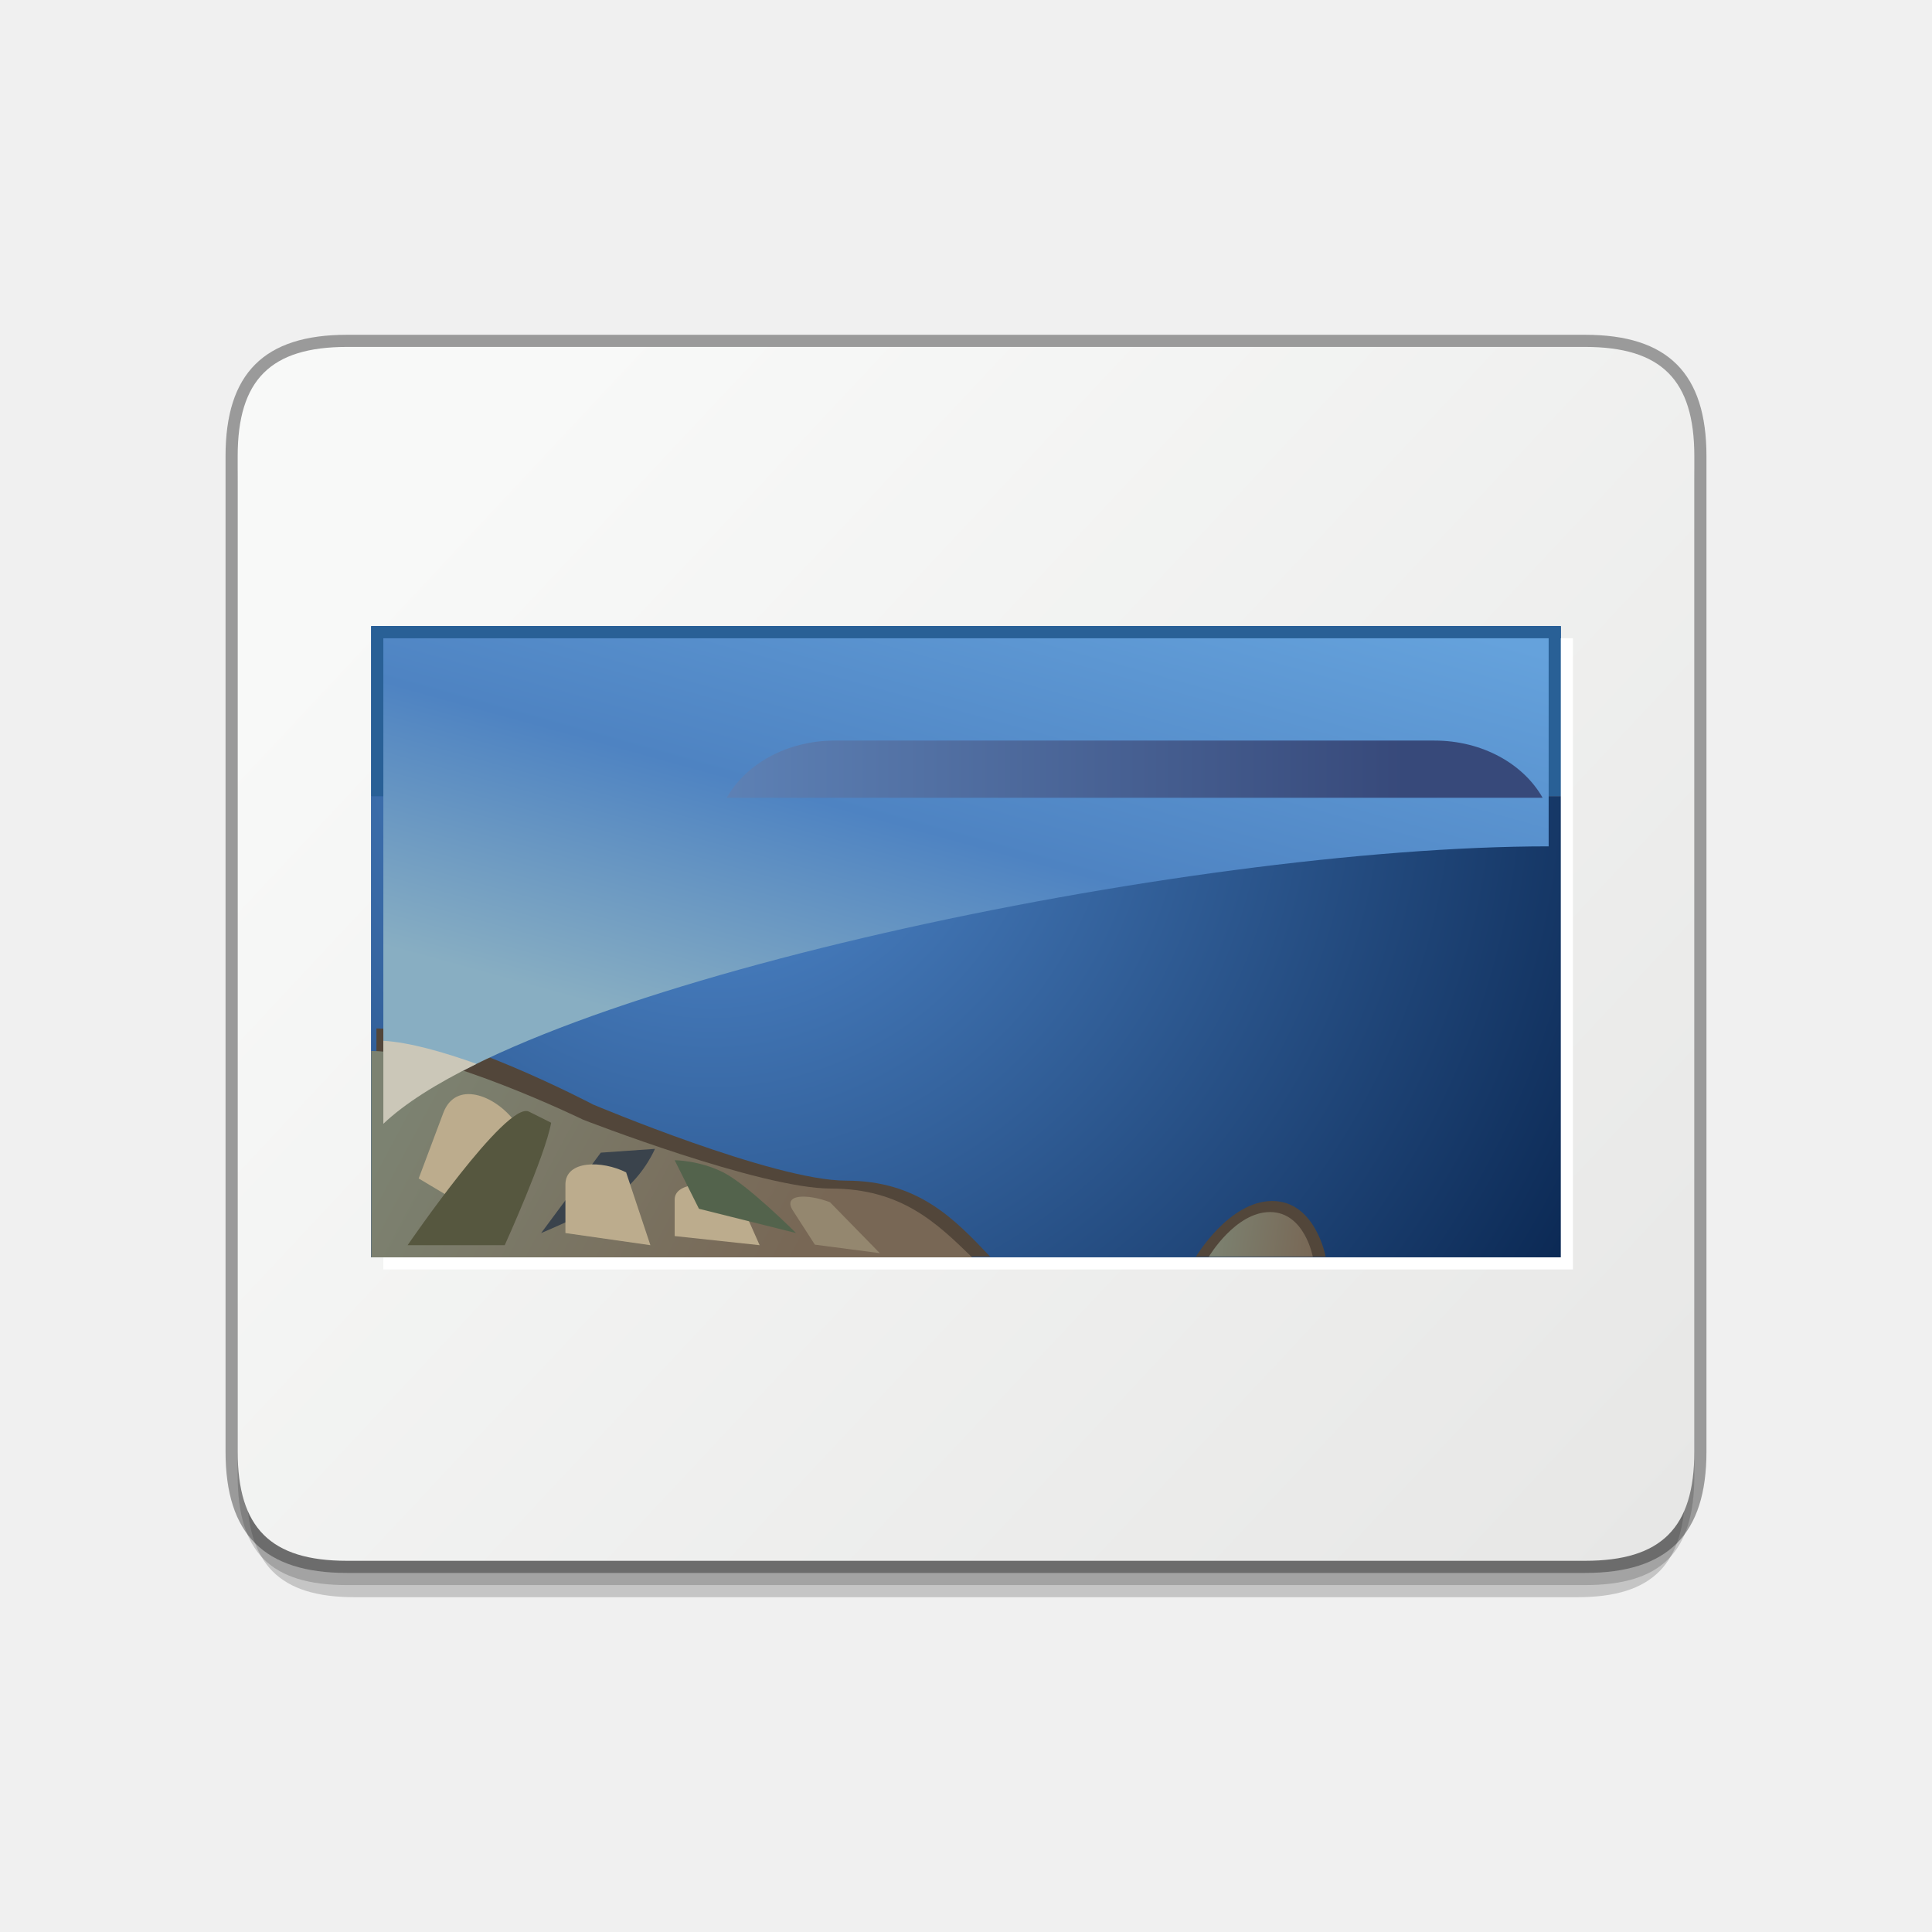
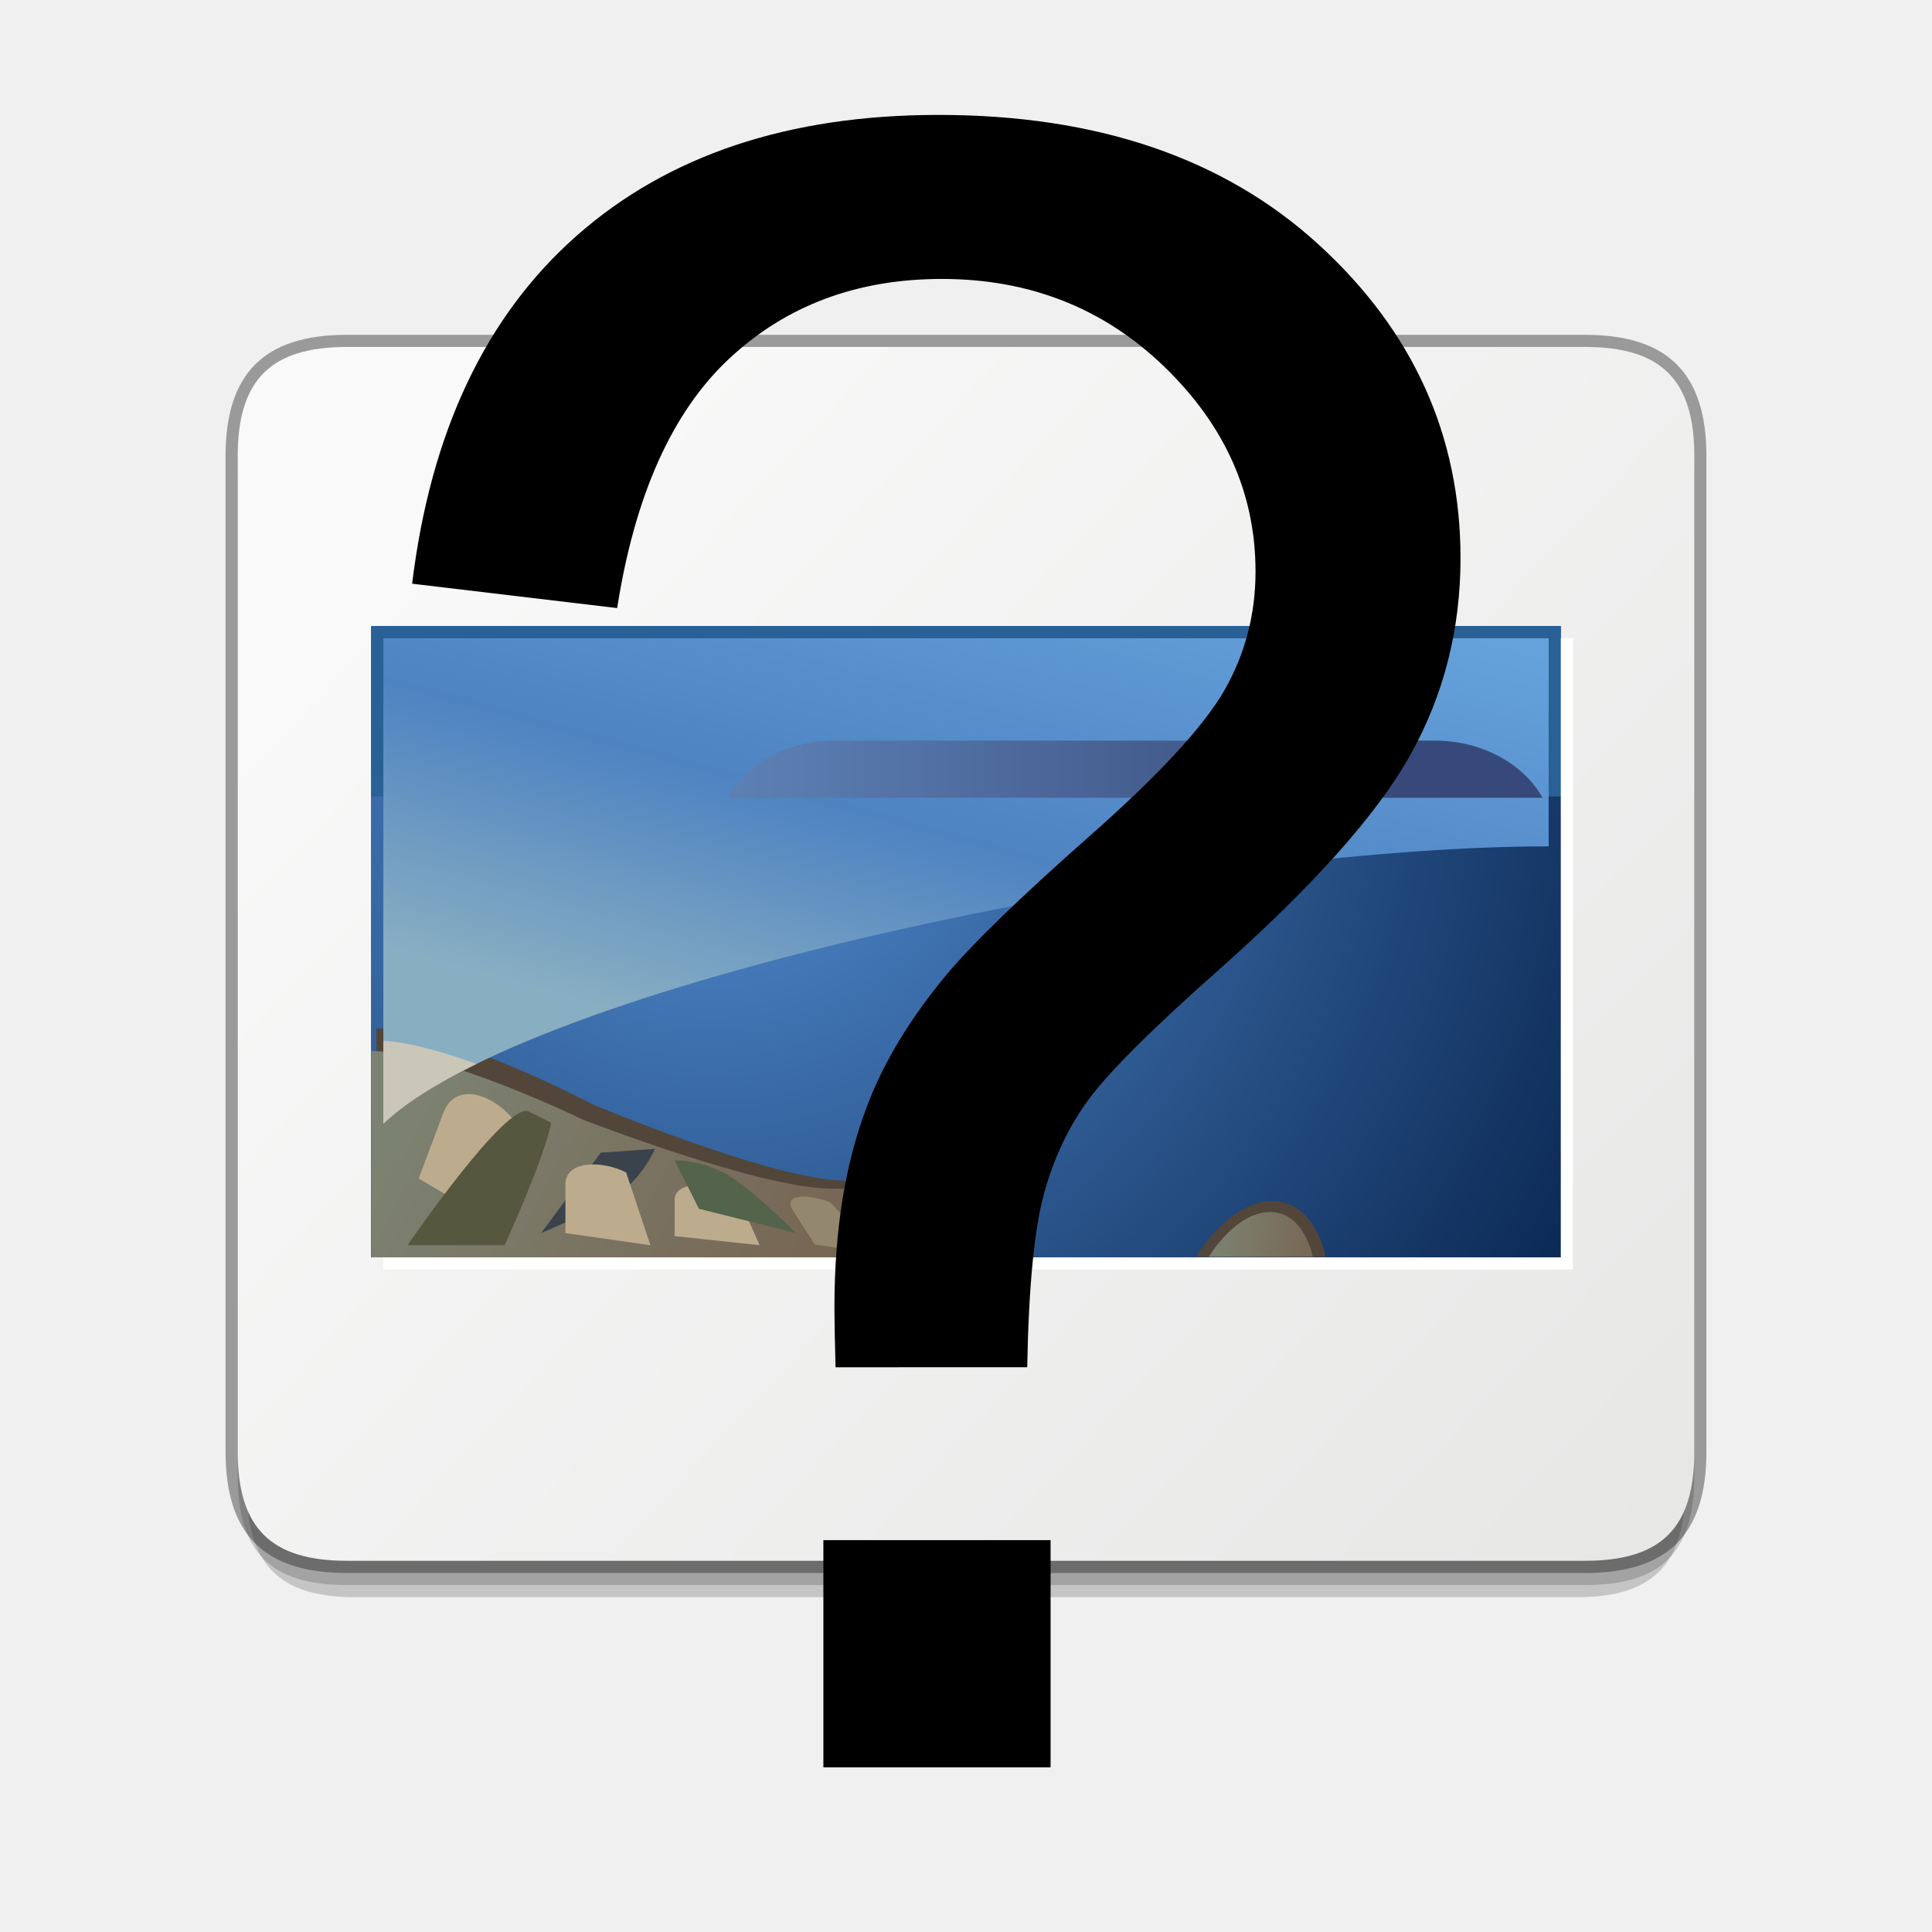
- <svg xmlns="http://www.w3.org/2000/svg" width="128" height="128" id="svg3816" version="1.1">
+ <svg xmlns="http://www.w3.org/2000/svg" xmlns:xlink="http://www.w3.org/1999/xlink" version="1.1" width="50" height="50" id="svg3816">
  <defs id="defs3818">
-     <linearGradient gradientUnits="userSpaceOnUse" id="XMLID_12_" y2="47.786" x2="101.25" y1="47.786" x1="41">
-       <stop offset="0" style="stop-color:#6085b9;stop-opacity:1" id="stop60" />
-       <stop offset="1" style="stop-color:#37497a;stop-opacity:1" id="stop62" />
+     <linearGradient x1="41" y1="47.786" x2="101.25" y2="47.786" id="XMLID_12_" gradientUnits="userSpaceOnUse">
+       <stop id="stop60" style="stop-color:#6085b9;stop-opacity:1" offset="0" />
+       <stop id="stop62" style="stop-color:#37497a;stop-opacity:1" offset="1" />
    </linearGradient>
-     <linearGradient gradientTransform="matrix(1,0,-0.1353,0.9324,11.5082,5.4565)" gradientUnits="userSpaceOnUse" id="XMLID_11_" y2="86.504" x2="94.035" y1="86.504" x1="85.464">
-       <stop offset="0" style="stop-color:#7c8271;stop-opacity:1" id="stop53" />
-       <stop offset="1" style="stop-color:#786755;stop-opacity:1" id="stop55" />
+     <linearGradient x1="85.464" y1="86.504" x2="94.035" y2="86.504" id="XMLID_11_" gradientUnits="userSpaceOnUse" gradientTransform="matrix(1,0,-0.1353,0.9324,11.5082,5.4565)">
+       <stop id="stop53" style="stop-color:#7c8271;stop-opacity:1" offset="0" />
+       <stop id="stop55" style="stop-color:#786755;stop-opacity:1" offset="1" />
    </linearGradient>
-     <linearGradient gradientUnits="userSpaceOnUse" id="XMLID_10_" y2="91.775" x2="49.125" y1="75.538" x1="18.682">
-       <stop offset="0" style="stop-color:#7c8271;stop-opacity:1" id="stop42" />
-       <stop offset="1" style="stop-color:#786755;stop-opacity:1" id="stop44" />
+     <linearGradient x1="18.682" y1="75.538" x2="49.125" y2="91.775" id="XMLID_10_" gradientUnits="userSpaceOnUse">
+       <stop id="stop42" style="stop-color:#7c8271;stop-opacity:1" offset="0" />
+       <stop id="stop44" style="stop-color:#786755;stop-opacity:1" offset="1" />
    </linearGradient>
-     <linearGradient gradientUnits="userSpaceOnUse" id="XMLID_9_" y2="73.522" x2="57.27" y1="26.522" x1="70.27">
-       <stop offset="0" style="stop-color:#65a2dc;stop-opacity:1" id="stop33" />
-       <stop offset="0.567" style="stop-color:#4e83c2;stop-opacity:1" id="stop35" />
-       <stop offset="1" style="stop-color:#88aec2;stop-opacity:1" id="stop37" />
+     <linearGradient x1="70.27" y1="26.522" x2="57.27" y2="73.522" id="XMLID_9_" gradientUnits="userSpaceOnUse">
+       <stop id="stop33" style="stop-color:#65a2dc;stop-opacity:1" offset="0" />
+       <stop id="stop35" style="stop-color:#4e83c2;stop-opacity:1" offset="0.567" />
+       <stop id="stop37" style="stop-color:#88aec2;stop-opacity:1" offset="1" />
    </linearGradient>
-     <radialGradient gradientUnits="userSpaceOnUse" id="XMLID_8_" r="94.868" cy="46" cx="44">
-       <stop offset="0" style="stop-color:#538ed4;stop-opacity:1" id="stop22" />
-       <stop offset="1" style="stop-color:#001940;stop-opacity:1" id="stop24" />
+     <radialGradient cx="44" cy="46" r="94.868" id="XMLID_8_" gradientUnits="userSpaceOnUse">
+       <stop id="stop22" style="stop-color:#538ed4;stop-opacity:1" offset="0" />
+       <stop id="stop24" style="stop-color:#001940;stop-opacity:1" offset="1" />
    </radialGradient>
-     <linearGradient gradientUnits="userSpaceOnUse" id="XMLID_7_" y2="114.059" x2="119.54" y1="24" x1="23.341">
-       <stop offset="0" style="stop-color:#f8f9f8;stop-opacity:1" id="stop11" />
-       <stop offset="1" style="stop-color:#e7e7e6;stop-opacity:1" id="stop13" />
+     <linearGradient x1="23.341" y1="24" x2="119.54" y2="114.059" id="XMLID_7_" gradientUnits="userSpaceOnUse">
+       <stop id="stop11" style="stop-color:#f8f9f8;stop-opacity:1" offset="0" />
+       <stop id="stop13" style="stop-color:#e7e7e6;stop-opacity:1" offset="1" />
    </linearGradient>
+     <linearGradient x1="23.341" y1="24" x2="119.54" y2="114.059" id="linearGradient3050" xlink:href="#XMLID_7_" gradientUnits="userSpaceOnUse" />
+     <radialGradient cx="44" cy="46" r="94.868" id="radialGradient3052" xlink:href="#XMLID_8_" gradientUnits="userSpaceOnUse" />
+     <linearGradient x1="70.27" y1="26.522" x2="57.27" y2="73.522" id="linearGradient3054" xlink:href="#XMLID_9_" gradientUnits="userSpaceOnUse" />
+     <linearGradient x1="18.682" y1="75.538" x2="49.125" y2="91.775" id="linearGradient3056" xlink:href="#XMLID_10_" gradientUnits="userSpaceOnUse" />
+     <linearGradient x1="85.464" y1="86.504" x2="94.035" y2="86.504" id="linearGradient3058" xlink:href="#XMLID_11_" gradientUnits="userSpaceOnUse" gradientTransform="matrix(1,0,-0.1353,0.9324,11.5082,5.4565)" />
+     <linearGradient x1="41" y1="47.786" x2="101.25" y2="47.786" id="linearGradient3060" xlink:href="#XMLID_12_" gradientUnits="userSpaceOnUse" />
+     <linearGradient x1="41" y1="47.786" x2="101.25" y2="47.786" id="linearGradient3070" xlink:href="#XMLID_12_" gradientUnits="userSpaceOnUse" gradientTransform="matrix(0.3141478,0,0,0.3141478,4.580393,1007.257)" />
+     <linearGradient x1="85.464" y1="86.504" x2="94.035" y2="86.504" id="linearGradient3073" xlink:href="#XMLID_11_" gradientUnits="userSpaceOnUse" gradientTransform="matrix(0.3141478,0,-0.0425042,0.2929114,8.195669,1008.971)" />
+     <linearGradient x1="18.682" y1="75.538" x2="49.125" y2="91.775" id="linearGradient3078" xlink:href="#XMLID_10_" gradientUnits="userSpaceOnUse" gradientTransform="matrix(0.3141478,0,0,0.3141478,4.580393,1007.257)" />
+     <linearGradient x1="70.27" y1="26.522" x2="57.27" y2="73.522" id="linearGradient3081" xlink:href="#XMLID_9_" gradientUnits="userSpaceOnUse" gradientTransform="matrix(0.3141478,0,0,0.3141478,4.580393,1007.257)" />
+     <radialGradient cx="44" cy="46" r="94.868" id="radialGradient3086" xlink:href="#XMLID_8_" gradientUnits="userSpaceOnUse" gradientTransform="matrix(0.3141478,0,0,0.3141478,4.580393,1007.257)" />
+     <linearGradient x1="23.341" y1="24" x2="119.54" y2="114.059" id="linearGradient3091" xlink:href="#XMLID_7_" gradientUnits="userSpaceOnUse" gradientTransform="matrix(0.3141478,0,0,0.3141478,4.580393,1007.257)" />
  </defs>
-   <g id="layer1" transform="translate(0,-924.3622)">
-     <g style="overflow:visible" id="g3891" transform="matrix(0.8042184,0,0,0.8042184,11.72581,936.8922)">
-       <g id="g2421">
-         <path style="opacity:0.2;fill:#1a1a1a" id="path4" d="m 125,106 c 0,6.286 -2.713,9 -9,9 l -102,0 c -6.286,0 -9,-2.714 -9,-9 L 5,24 c 0,-6.287 2.714,-9 9,-9 l 102,0 c 6.287,0 9,2.713 9,9 l 0,82 z" />
-         <path style="opacity:0.2;fill:#1a1a1a" id="path6" d="m 124.25,107 c 0,6.286 -2.68,9 -8.888,9 L 14.638,116 C 8.43,116 5.75,113.286 5.75,107 l 0,-82 c 0,-6.287 2.68,-9 8.888,-9 l 100.725,0 c 6.208,0 8.888,2.713 8.888,9 l 0,82 -0.001,0 z" />
-         <path style="opacity:0.4;fill:#1a1a1a" id="path8" d="M 14,12 C 7.178,12 4,15.178 4,22 l 0,82 c 0,6.822 3.178,10 10,10 l 102,0 c 6.822,0 10,-3.178 10,-10 l 0,-82 c 0,-6.822 -3.178,-10 -10,-10 L 14,12 z" />
-         <path style="fill:url(#XMLID_7_)" id="path15" d="m 125,104 c 0,6.286 -2.713,9 -9,9 l -102,0 c -6.286,0 -9,-2.714 -9,-9 L 5,22 c 0,-6.287 2.714,-9 9,-9 l 102,0 c 6.287,0 9,2.713 9,9 l 0,82 z" />
-         <rect style="fill:#003a8f" id="rect17" y="36" x="16" height="52" width="98" />
-         <rect style="fill:#ffffff" id="rect19" y="37" x="17" height="52" width="98" />
-         <rect style="fill:url(#XMLID_8_)" id="rect26" y="50" x="16" height="38" width="98" />
-         <rect style="fill:#296096" id="rect28" y="36" x="16" height="14" width="98" />
-         <path style="fill:#52463a" id="path30" d="m 67,87.951 c -2.975,-3.135 -5.95,-6.269 -11.899,-6.269 -5.949,0 -20.823,-6.271 -20.823,-6.271 0,0 -11.899,-6.27 -17.849,-6.27 0,6.27 0,18.809 0,18.809 l 50.571,0 0,10e-4 z" />
-         <path style="fill:url(#XMLID_9_)" id="path39" d="M 113,54.143 C 83,54.143 29,65.572 17,77 l 0,-40 96,0 0,17.143 z" />
-         <path style="fill:url(#XMLID_10_)" id="path46" d="M 65.5,88 C 62.588,85.167 59.677,82.334 53.853,82.334 48.03,82.334 33.471,76.667 33.471,76.667 33.471,76.667 21.823,71 16,71 c 0,5.667 0,17 0,17 l 49.5,0 z" />
-         <path style="fill:#cbc7b8" id="path48" d="m 17,77 c 1.74,-1.657 4.369,-3.314 7.675,-4.938 C 21.978,71.094 19.162,70.288 17,70.16 L 17,77 z" />
-         <path style="fill:#52463a" id="path50" d="m 83.939,87.955 c 0,0 2.728,-4.596 6.291,-4.596 3.564,0 4.401,4.596 4.401,4.596 l -10.692,0 z" />
-         <path style="fill:url(#XMLID_11_)" id="path57" d="m 85,87.955 c 0,0 2.187,-3.685 5.043,-3.685 2.857,0 3.528,3.685 3.528,3.685 l -8.571,0 z" />
-         <path style="fill:url(#XMLID_12_)" id="path64" d="m 45.288,50.143 67.215,0 c -1.565,-2.777 -4.952,-4.714 -8.909,-4.714 l -49.395,0 c -3.958,0 -7.346,1.937 -8.911,4.714 z" />
-         <path style="fill:#bcac8d" id="path66" d="m 27.793,76.766 c -1.633,-2.153 -4.843,-3.357 -5.856,-0.658 -1.012,2.697 -2.025,5.396 -2.025,5.396 l 6.983,4.161 0.898,-8.899 z" />
-         <path style="fill:#56573f" id="path68" d="M 30.825,76.912 C 30.327,79.664 27,87 27,87 l -8,0 c 0,0 8.157,-11.922 9.991,-11.005 1.834,0.917 1.834,0.917 1.834,0.917 z" />
-         <path style="fill:#3a434c" id="path70" d="m 30,86 c 0,0 5.228,-2.161 6.918,-3.625 1.69,-1.464 2.457,-3.311 2.457,-3.311 L 34.914,79.377 30,86 z" />
-         <path style="fill:#bcac8d" id="path72" d="m 37,81 c -2,-1 -5,-1 -5,1 0,2 0,4 0,4 l 7,1 -2,-6 z" />
-         <path style="fill:#bcac8d" id="path74" d="m 46,82.493 c -2,-0.751 -5,-0.751 -5,0.751 0,1.503 0,3.005 0,3.005 L 48,87 46,82.493 z" />
-         <path style="fill:#94876f" id="path76" d="m 53.794,83.459 c -1.85,-0.699 -3.949,-0.699 -3.047,0.699 0.901,1.399 1.803,2.799 1.803,2.799 l 5.348,0.699 -4.104,-4.197 z" />
-         <path style="fill:#53634c" id="path78" d="m 51,86 c 0,0 -4,-4 -6,-5 -2,-1 -4,-1 -4,-1 l 2,4 8,2 z" />
-       </g>
-     </g>
-     <text xml:space="preserve" style="font-size:150.373px;font-style:normal;font-weight:normal;text-align:center;line-height:125%;letter-spacing:0px;word-spacing:0px;text-anchor:middle;fill:#000000;fill-opacity:1;stroke:none;font-family:Sans" x="62.552" y="1041.454" id="text3916">
-       <tspan id="tspan3918" x="62.552" y="1041.454">?</tspan>
-     </text>
+   <g transform="translate(0,-1002.362)" id="layer1">
+     <path d="m 43.849,1040.556 c 0,1.975 -0.852,2.827 -2.827,2.827 l -32.043,0 c -1.975,0 -2.827,-0.853 -2.827,-2.827 l 0,-25.76 c 0,-1.975 0.853,-2.827 2.827,-2.827 l 32.043,0 c 1.975,0 2.827,0.852 2.827,2.827 l 0,25.76 z" id="path4" style="opacity:0.2;fill:#1a1a1a" />
+     <path d="m 43.613,1040.87 c 0,1.975 -0.842,2.827 -2.792,2.827 l -31.642,0 c -1.95,0 -2.792,-0.853 -2.792,-2.827 l 0,-25.76 c 0,-1.975 0.842,-2.827 2.792,-2.827 l 31.643,0 c 1.95,0 2.792,0.852 2.792,2.827 l 0,25.76 -3.12e-4,0 z" id="path6" style="opacity:0.2;fill:#1a1a1a" />
+     <path d="m 8.978,1011.027 c -2.143,0 -3.141,0.998 -3.141,3.142 l 0,25.76 c 0,2.143 0.998,3.142 3.141,3.142 l 32.043,0 c 2.143,0 3.141,-0.998 3.141,-3.142 l 0,-25.76 c 0,-2.143 -0.998,-3.142 -3.141,-3.142 l -32.043,0 z" id="path8" style="opacity:0.4;fill:#1a1a1a" />
+     <path d="m 43.849,1039.928 c 0,1.975 -0.852,2.827 -2.827,2.827 l -32.043,0 c -1.975,0 -2.827,-0.853 -2.827,-2.827 l 0,-25.76 c 0,-1.975 0.853,-2.827 2.827,-2.827 l 32.043,0 c 1.975,0 2.827,0.852 2.827,2.827 l 0,25.76 z" id="path15" style="fill:url(#linearGradient3091)" />
+     <rect width="30.786" height="16.336" x="9.607" y="1018.566" id="rect17" style="fill:#003a8f" />
+     <rect width="30.786" height="16.336" x="9.921" y="1018.88" id="rect19" style="fill:#ffffff" />
+     <rect width="30.786" height="11.938" x="9.607" y="1022.964" id="rect26" style="fill:url(#radialGradient3086)" />
+     <rect width="30.786" height="4.398" x="9.607" y="1018.566" id="rect28" style="fill:#296096" />
+     <path d="m 25.628,1034.886 c -0.935,-0.985 -1.869,-1.969 -3.738,-1.969 -1.869,0 -6.541,-1.97 -6.541,-1.97 0,0 -3.738,-1.97 -5.607,-1.97 0,1.97 0,5.909 0,5.909 l 15.887,0 0,3e-4 z" id="path30" style="fill:#52463a" />
+     <path d="m 40.079,1024.266 c -9.424,0 -26.388,3.59 -30.158,7.181 l 0,-12.566 30.158,0 0,5.385 z" id="path39" style="fill:url(#linearGradient3081)" />
+     <path d="m 25.157,1034.902 c -0.915,-0.89 -1.829,-1.78 -3.659,-1.78 -1.829,0 -6.403,-1.78 -6.403,-1.78 0,0 -3.659,-1.78 -5.488,-1.78 0,1.78 0,5.34 0,5.34 l 15.55,0 z" id="path46" style="fill:url(#linearGradient3078)" />
+     <path d="m 9.921,1031.446 c 0.547,-0.52 1.373,-1.041 2.411,-1.551 -0.847,-0.304 -1.732,-0.557 -2.411,-0.598 l 0,2.149 z" id="path48" style="fill:#cbc7b8" />
+     <path d="m 30.95,1034.888 c 0,0 0.857,-1.444 1.976,-1.444 1.12,0 1.383,1.444 1.383,1.444 l -3.359,0 z" id="path50" style="fill:#52463a" />
+     <path d="m 31.283,1034.888 c 0,0 0.687,-1.158 1.584,-1.158 0.898,0 1.108,1.158 1.108,1.158 l -2.693,0 z" id="path57" style="fill:url(#linearGradient3073)" />
+     <path d="m 18.808,1023.009 21.115,0 c -0.492,-0.872 -1.556,-1.481 -2.799,-1.481 l -15.517,0 c -1.243,0 -2.308,0.609 -2.799,1.481 z" id="path64" style="fill:url(#linearGradient3070)" />
+     <path d="m 13.312,1031.373 c -0.513,-0.676 -1.521,-1.055 -1.84,-0.207 -0.318,0.847 -0.636,1.695 -0.636,1.695 l 2.194,1.307 0.282,-2.796 z" id="path66" style="fill:#bcac8d" />
+     <path d="m 14.264,1031.418 c -0.156,0.865 -1.202,3.169 -1.202,3.169 l -2.513,0 c 0,0 2.563,-3.745 3.139,-3.457 0.576,0.288 0.576,0.288 0.576,0.288 z" id="path68" style="fill:#56573f" />
+     <path d="m 14.005,1034.273 c 0,0 1.642,-0.679 2.173,-1.139 0.531,-0.46 0.772,-1.04 0.772,-1.04 l -1.401,0.098 -1.544,2.08 z" id="path70" style="fill:#3a434c" />
+     <path d="m 16.204,1032.703 c -0.628,-0.314 -1.571,-0.314 -1.571,0.314 0,0.628 0,1.257 0,1.257 l 2.199,0.314 -0.628,-1.885 z" id="path72" style="fill:#bcac8d" />
+     <path d="m 19.031,1033.172 c -0.628,-0.236 -1.571,-0.236 -1.571,0.236 0,0.472 0,0.944 0,0.944 l 2.199,0.236 -0.628,-1.416 z" id="path74" style="fill:#bcac8d" />
+     <path d="m 21.48,1033.475 c -0.581,-0.22 -1.241,-0.22 -0.957,0.22 0.283,0.44 0.566,0.879 0.566,0.879 l 1.68,0.22 -1.289,-1.319 z" id="path76" style="fill:#94876f" />
+     <path d="m 20.602,1034.273 c 0,0 -1.257,-1.257 -1.885,-1.571 -0.628,-0.314 -1.257,-0.314 -1.257,-0.314 l 0.628,1.257 2.513,0.628 z" id="path78" style="fill:#53634c" />
+     <path d="m 21.624,1037.747 c -0.019,-0.688 -0.029,-1.205 -0.029,-1.549 -1.4e-5,-2.027 0.287,-3.776 0.86,-5.249 0.421,-1.109 1.099,-2.228 2.036,-3.356 0.688,-0.822 1.926,-2.022 3.714,-3.599 1.788,-1.577 2.949,-2.835 3.485,-3.772 0.535,-0.937 0.803,-1.96 0.803,-3.069 -2.5e-5,-2.008 -0.784,-3.772 -2.352,-5.292 -1.568,-1.52 -3.49,-2.28 -5.765,-2.28 -2.199,0 -4.035,0.688 -5.507,2.065 -1.472,1.377 -2.438,3.528 -2.897,6.453 l -5.306,-0.631 c 0.478,-3.92 1.898,-6.922 4.259,-9.006 2.361,-2.084 5.483,-3.126 9.364,-3.126 4.111,0 7.39,1.119 9.838,3.356 2.447,2.237 3.671,4.943 3.671,8.117 -3e-5,1.836 -0.43,3.528 -1.291,5.077 -0.86,1.549 -2.543,3.432 -5.048,5.65 -1.683,1.491 -2.782,2.591 -3.298,3.298 -0.516,0.707 -0.899,1.52 -1.147,2.438 -0.249,0.918 -0.392,2.409 -0.43,4.474 z m -0.315,10.354 0,-5.88 5.88,0 0,5.88 z" id="path3097" style="font-size:150.373px;font-style:normal;font-weight:normal;text-align:center;line-height:125%;letter-spacing:0px;word-spacing:0px;text-anchor:middle;fill:#000000;fill-opacity:1;stroke:none;font-family:Sans" />
  </g>
</svg>
